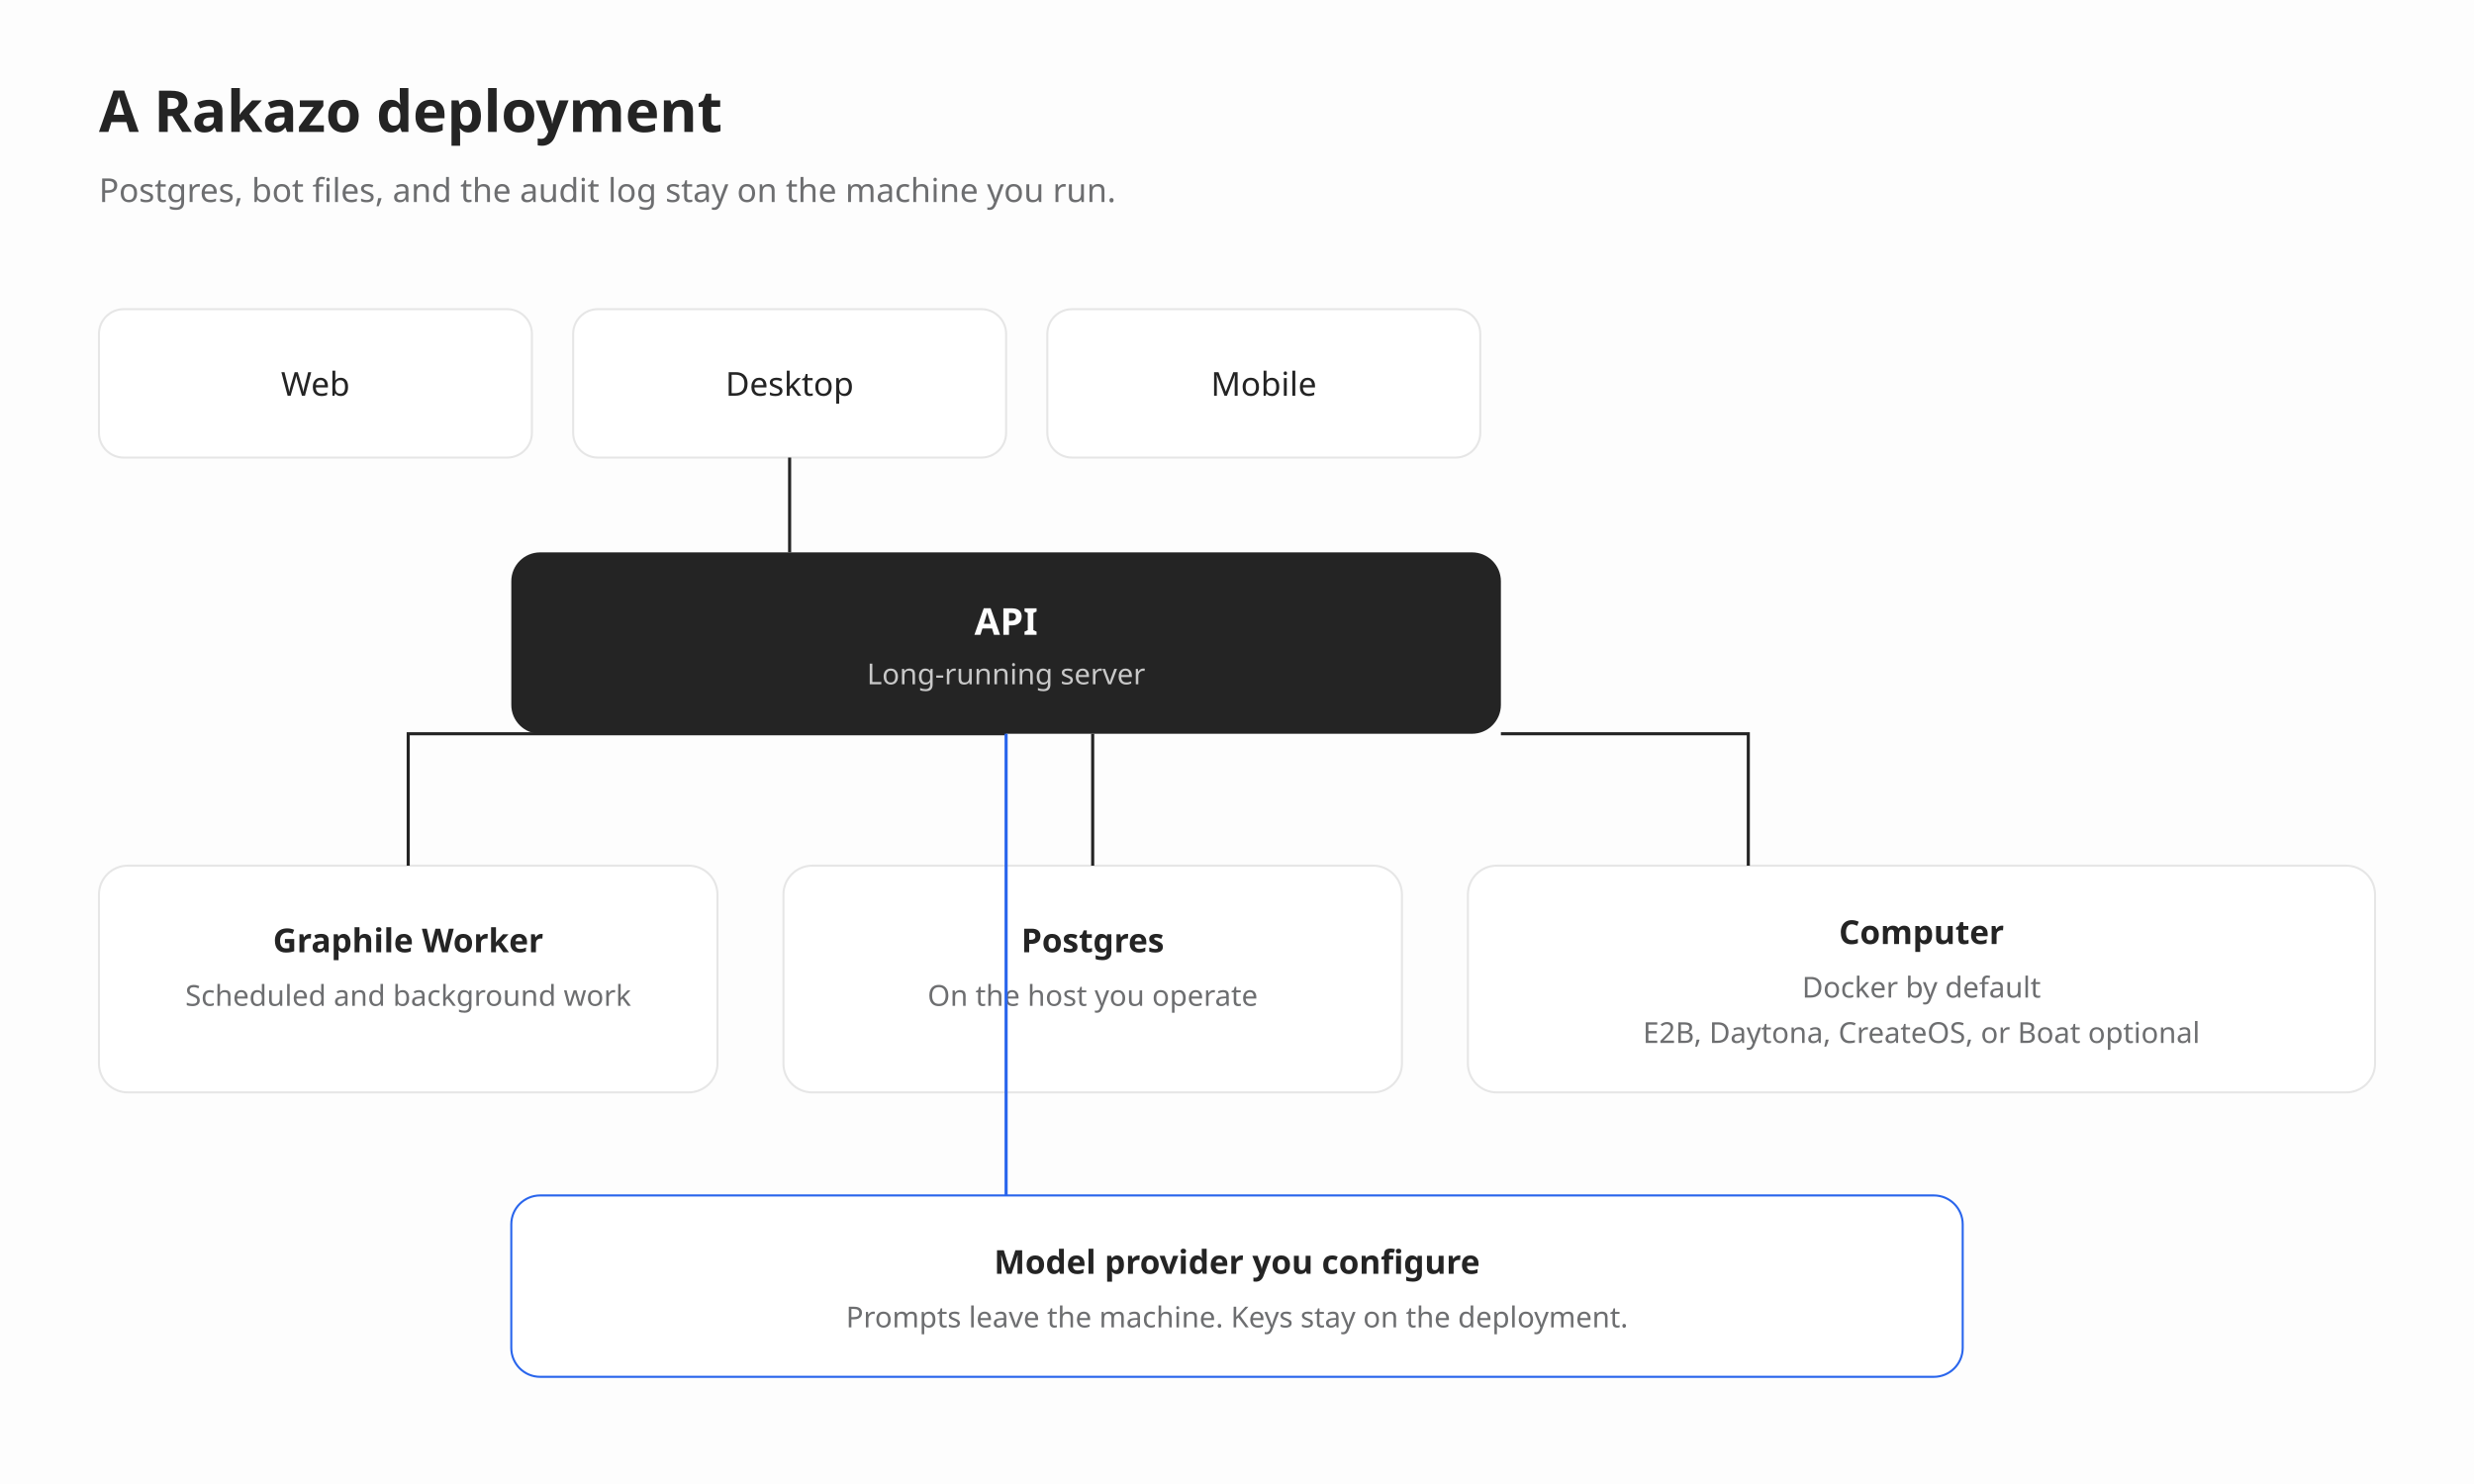
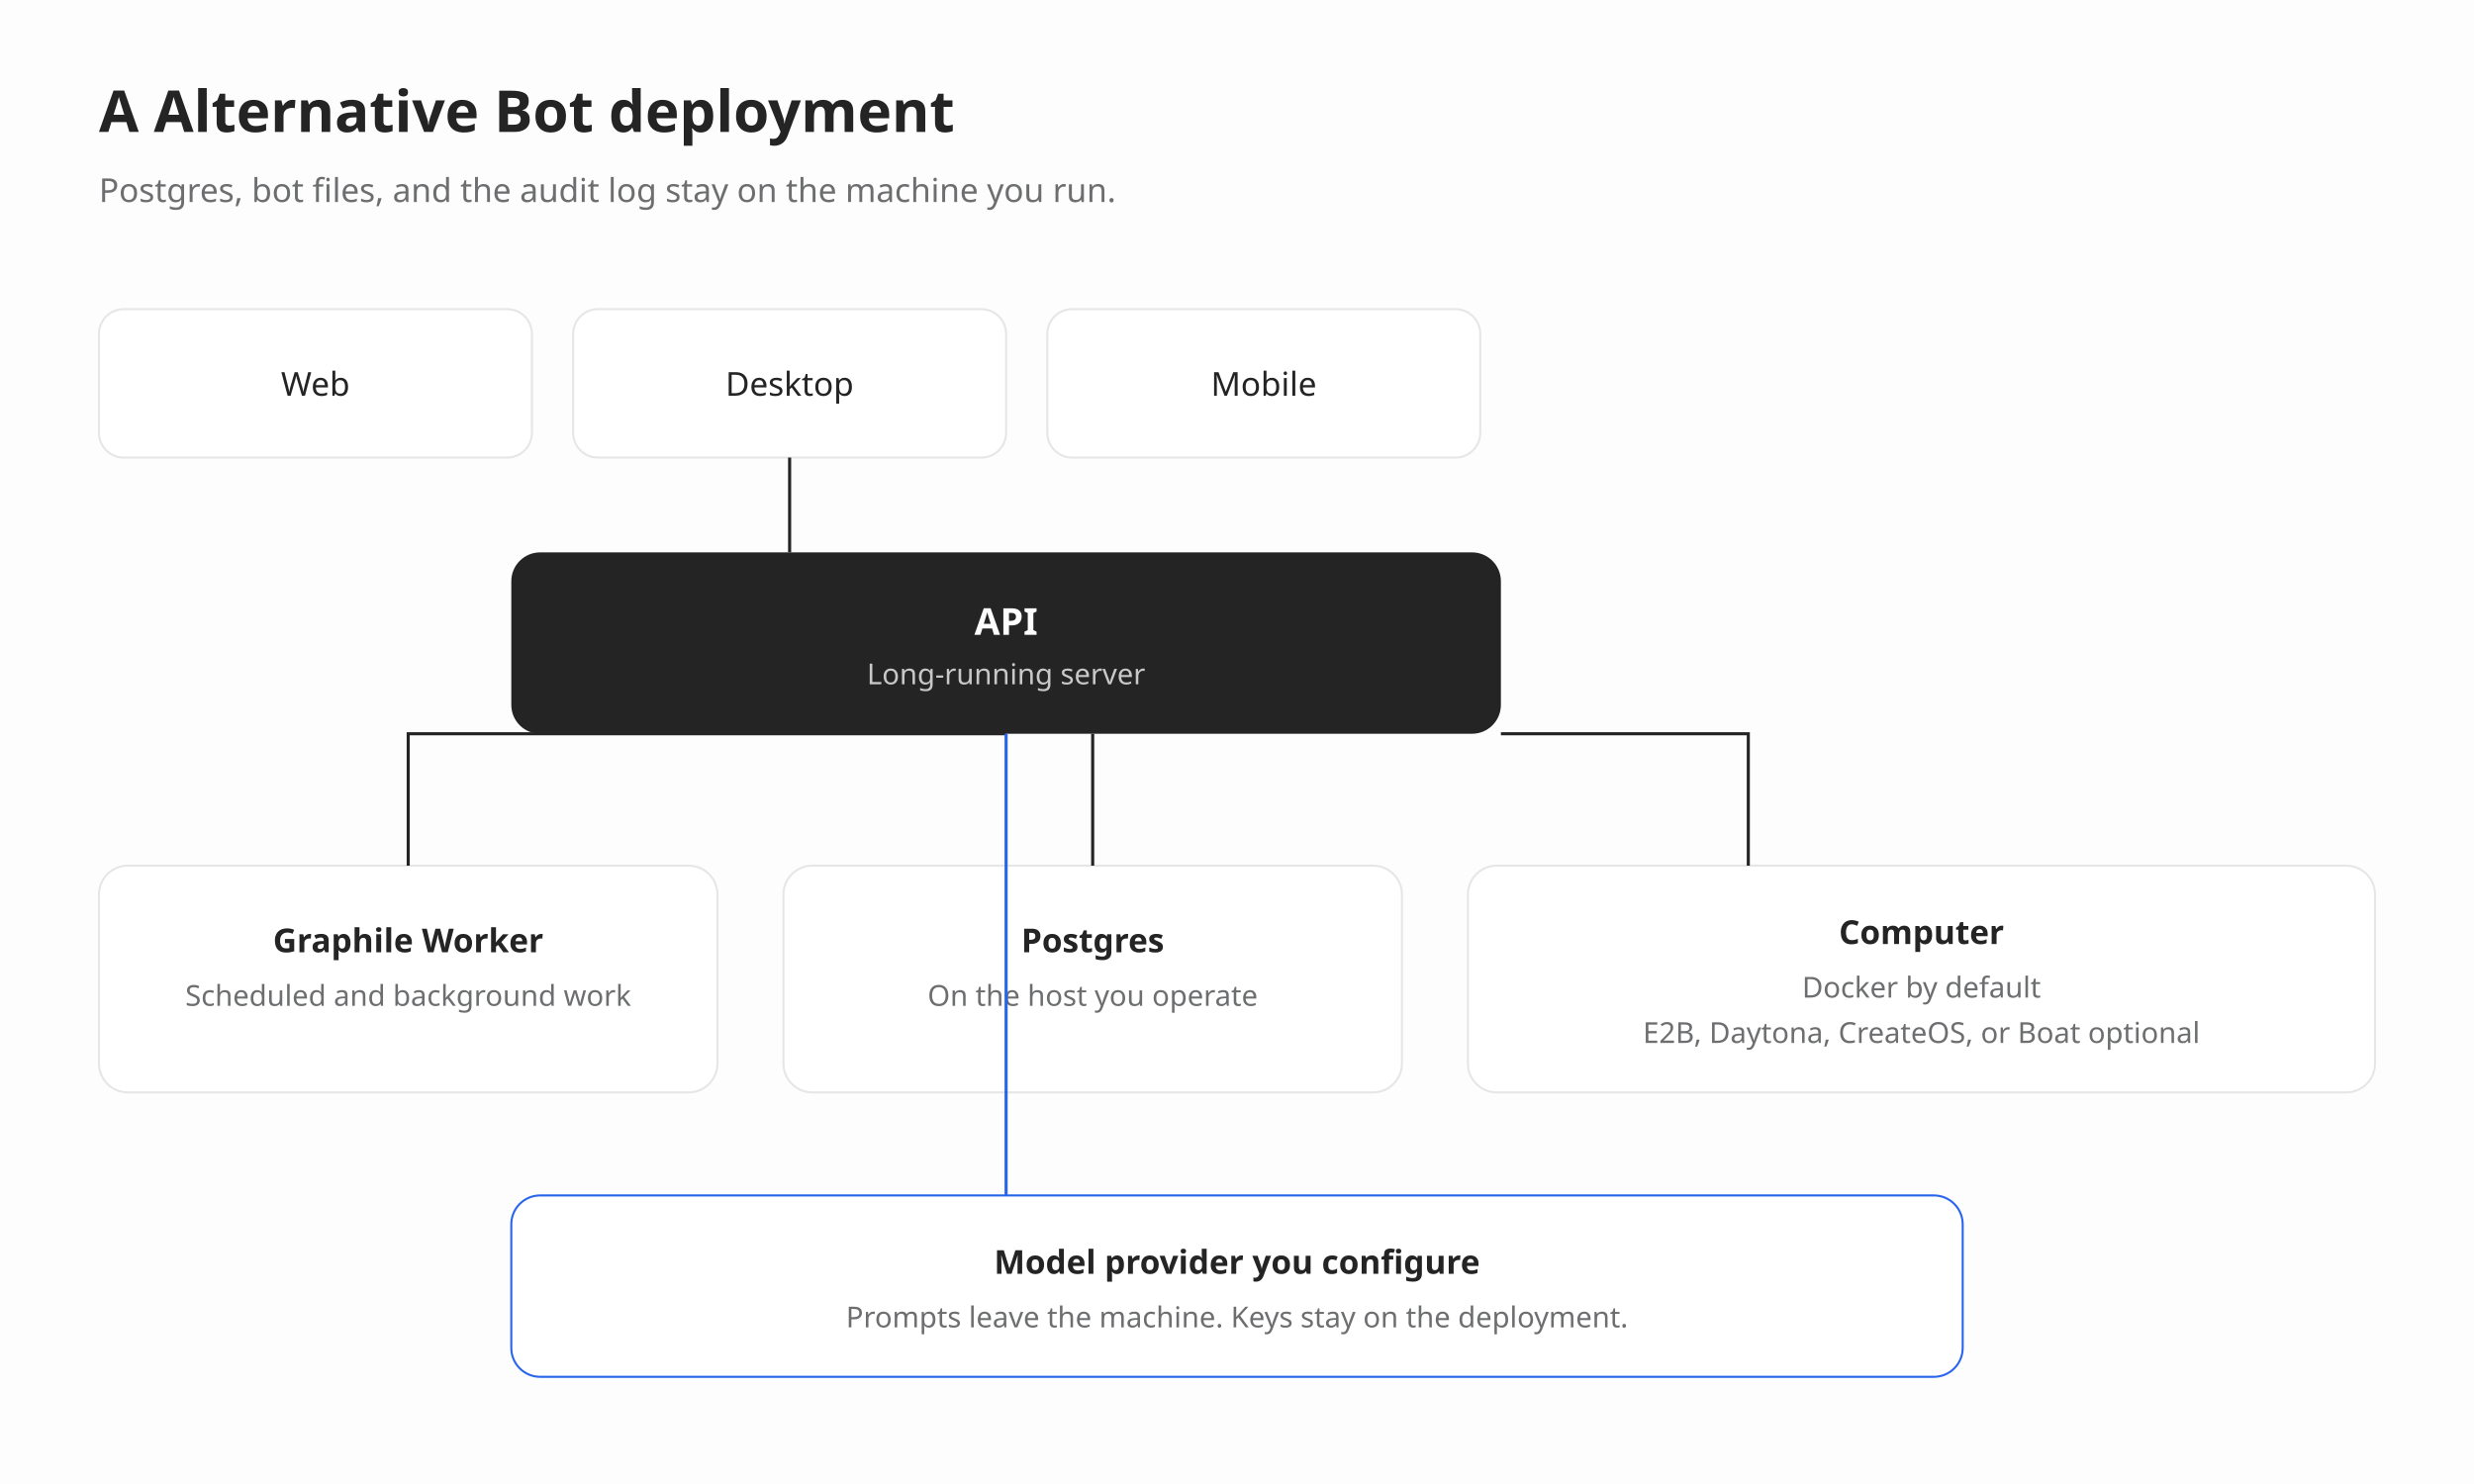
<svg xmlns="http://www.w3.org/2000/svg" width="1200" height="720" viewBox="0 0 1200 720" role="img" aria-labelledby="archTitle archDesc">
  <rect width="1200" height="720" fill="#fdfdfd" />
-   <text x="48" y="64" fill="#242424" font-family="Geist, ui-sans-serif, system-ui, sans-serif" font-size="28" font-weight="600">A Rakazo deployment</text>
+   <text x="48" y="64" fill="#242424" font-family="Geist, ui-sans-serif, system-ui, sans-serif" font-size="28" font-weight="600">A Alternative Bot deployment</text>
  <text x="48" y="98" fill="#6d6e70" font-family="Geist, ui-sans-serif, system-ui, sans-serif" font-size="16">Postgres, bot files, and the audit log stay on the machine you run.</text>
  <g font-family="Geist, ui-sans-serif, system-ui, sans-serif" font-size="16" fill="#242424">
    <rect x="48" y="150" width="210" height="72" rx="12" fill="#ffffff" stroke="#e6e6e6" />
    <text x="153" y="192" text-anchor="middle">Web</text>
    <rect x="278" y="150" width="210" height="72" rx="12" fill="#ffffff" stroke="#e6e6e6" />
    <text x="383" y="192" text-anchor="middle">Desktop</text>
    <rect x="508" y="150" width="210" height="72" rx="12" fill="#ffffff" stroke="#e6e6e6" />
    <text x="613" y="192" text-anchor="middle">Mobile</text>
    <path d="M383 222 V268" stroke="#242424" stroke-width="1.5" fill="none" />
    <rect x="248" y="268" width="480" height="88" rx="14" fill="#242424" />
    <text x="488" y="308" text-anchor="middle" fill="#fdfdfd" font-size="18" font-weight="600">API</text>
    <text x="488" y="332" text-anchor="middle" fill="#c8c8c8" font-size="14">Long-running server</text>
    <rect x="48" y="420" width="300" height="110" rx="14" fill="#ffffff" stroke="#e6e6e6" />
    <text x="198" y="462" text-anchor="middle" font-weight="600">Graphile Worker</text>
    <text x="198" y="488" text-anchor="middle" fill="#6d6e70" font-size="14">Scheduled and background work</text>
    <rect x="380" y="420" width="300" height="110" rx="14" fill="#ffffff" stroke="#e6e6e6" />
    <text x="530" y="462" text-anchor="middle" font-weight="600">Postgres</text>
    <text x="530" y="488" text-anchor="middle" fill="#6d6e70" font-size="14">On the host you operate</text>
    <rect x="712" y="420" width="440" height="110" rx="14" fill="#ffffff" stroke="#e6e6e6" />
    <text x="932" y="458" text-anchor="middle" font-weight="600">Computer</text>
    <text x="932" y="484" text-anchor="middle" fill="#6d6e70" font-size="14">Docker by default</text>
    <text x="932" y="506" text-anchor="middle" fill="#6d6e70" font-size="14">E2B, Daytona, CreateOS, or Boat optional</text>
    <path d="M198 420 V356 H488" stroke="#242424" stroke-width="1.5" fill="none" />
    <path d="M530 420 V356" stroke="#242424" stroke-width="1.5" fill="none" />
    <path d="M848 420 V356 H728" stroke="#242424" stroke-width="1.5" fill="none" />
    <rect x="248" y="580" width="704" height="88" rx="14" fill="#ffffff" stroke="#2965ec" />
    <text x="600" y="618" text-anchor="middle" font-weight="600">Model provider you configure</text>
    <text x="600" y="644" text-anchor="middle" fill="#6d6e70" font-size="14">Prompts leave the machine. Keys stay on the deployment.</text>
    <path d="M488 356 V580" stroke="#2965ec" stroke-width="1.5" fill="none" />
  </g>
</svg>
